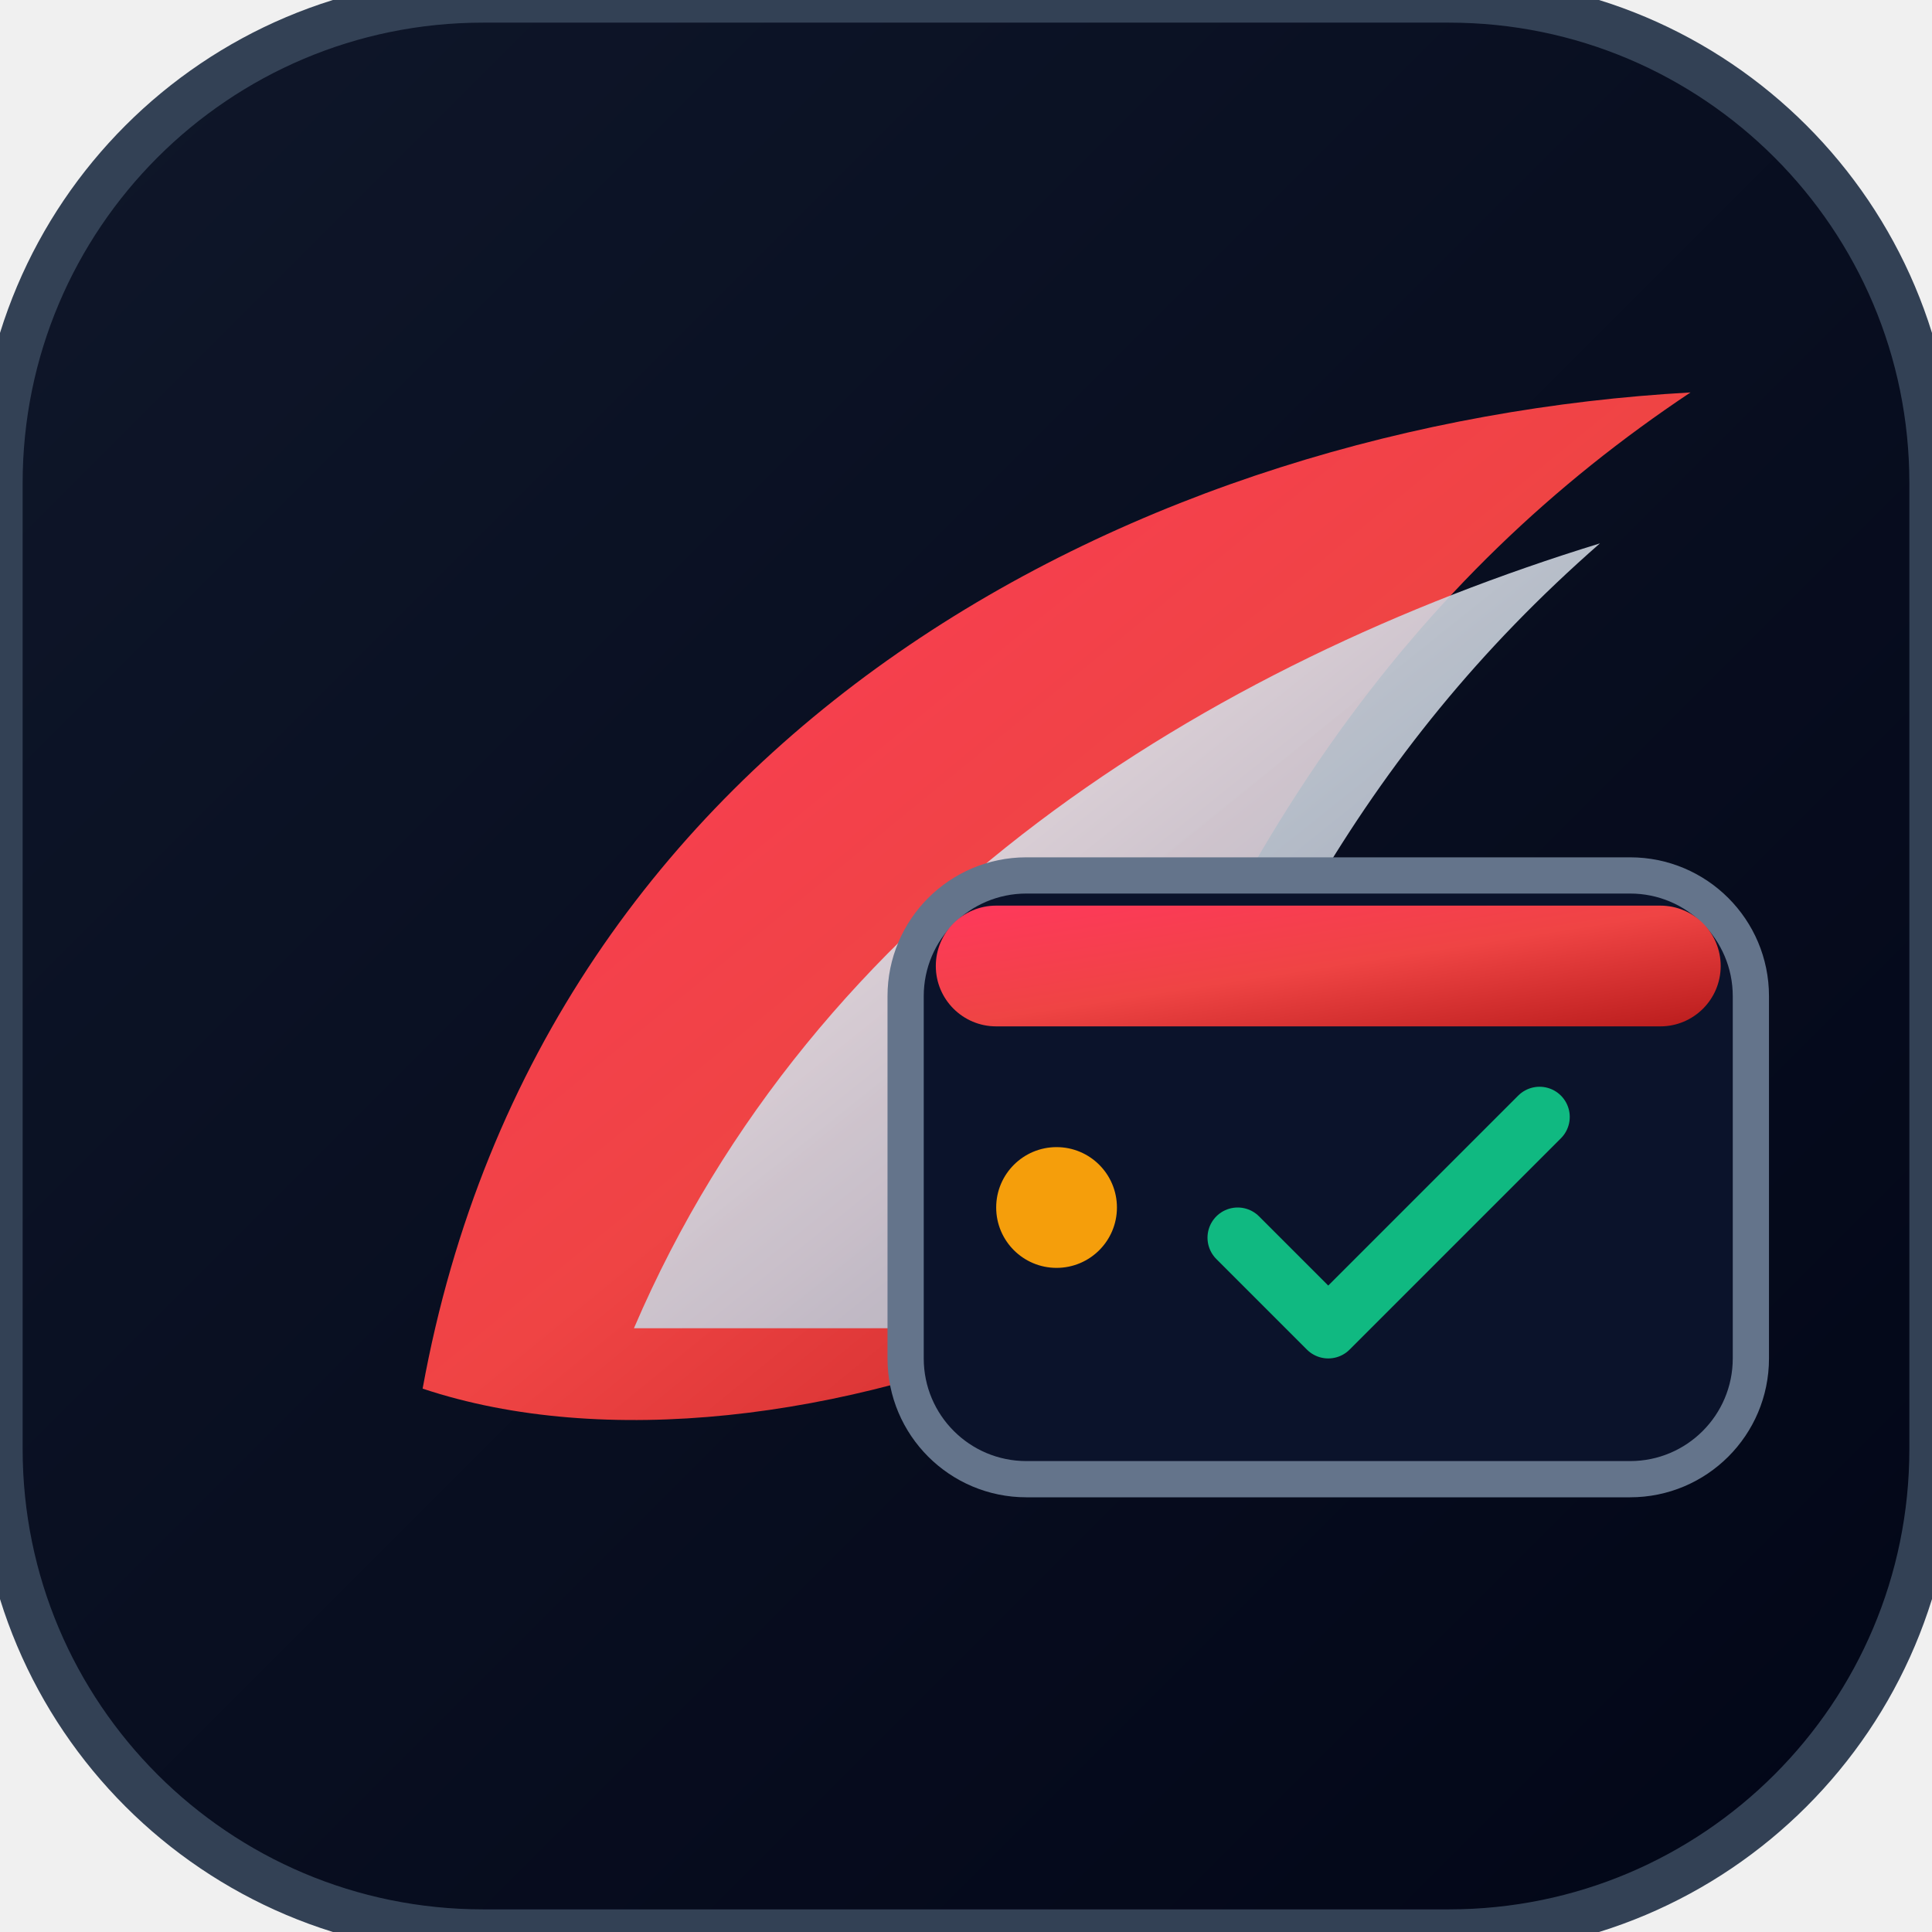
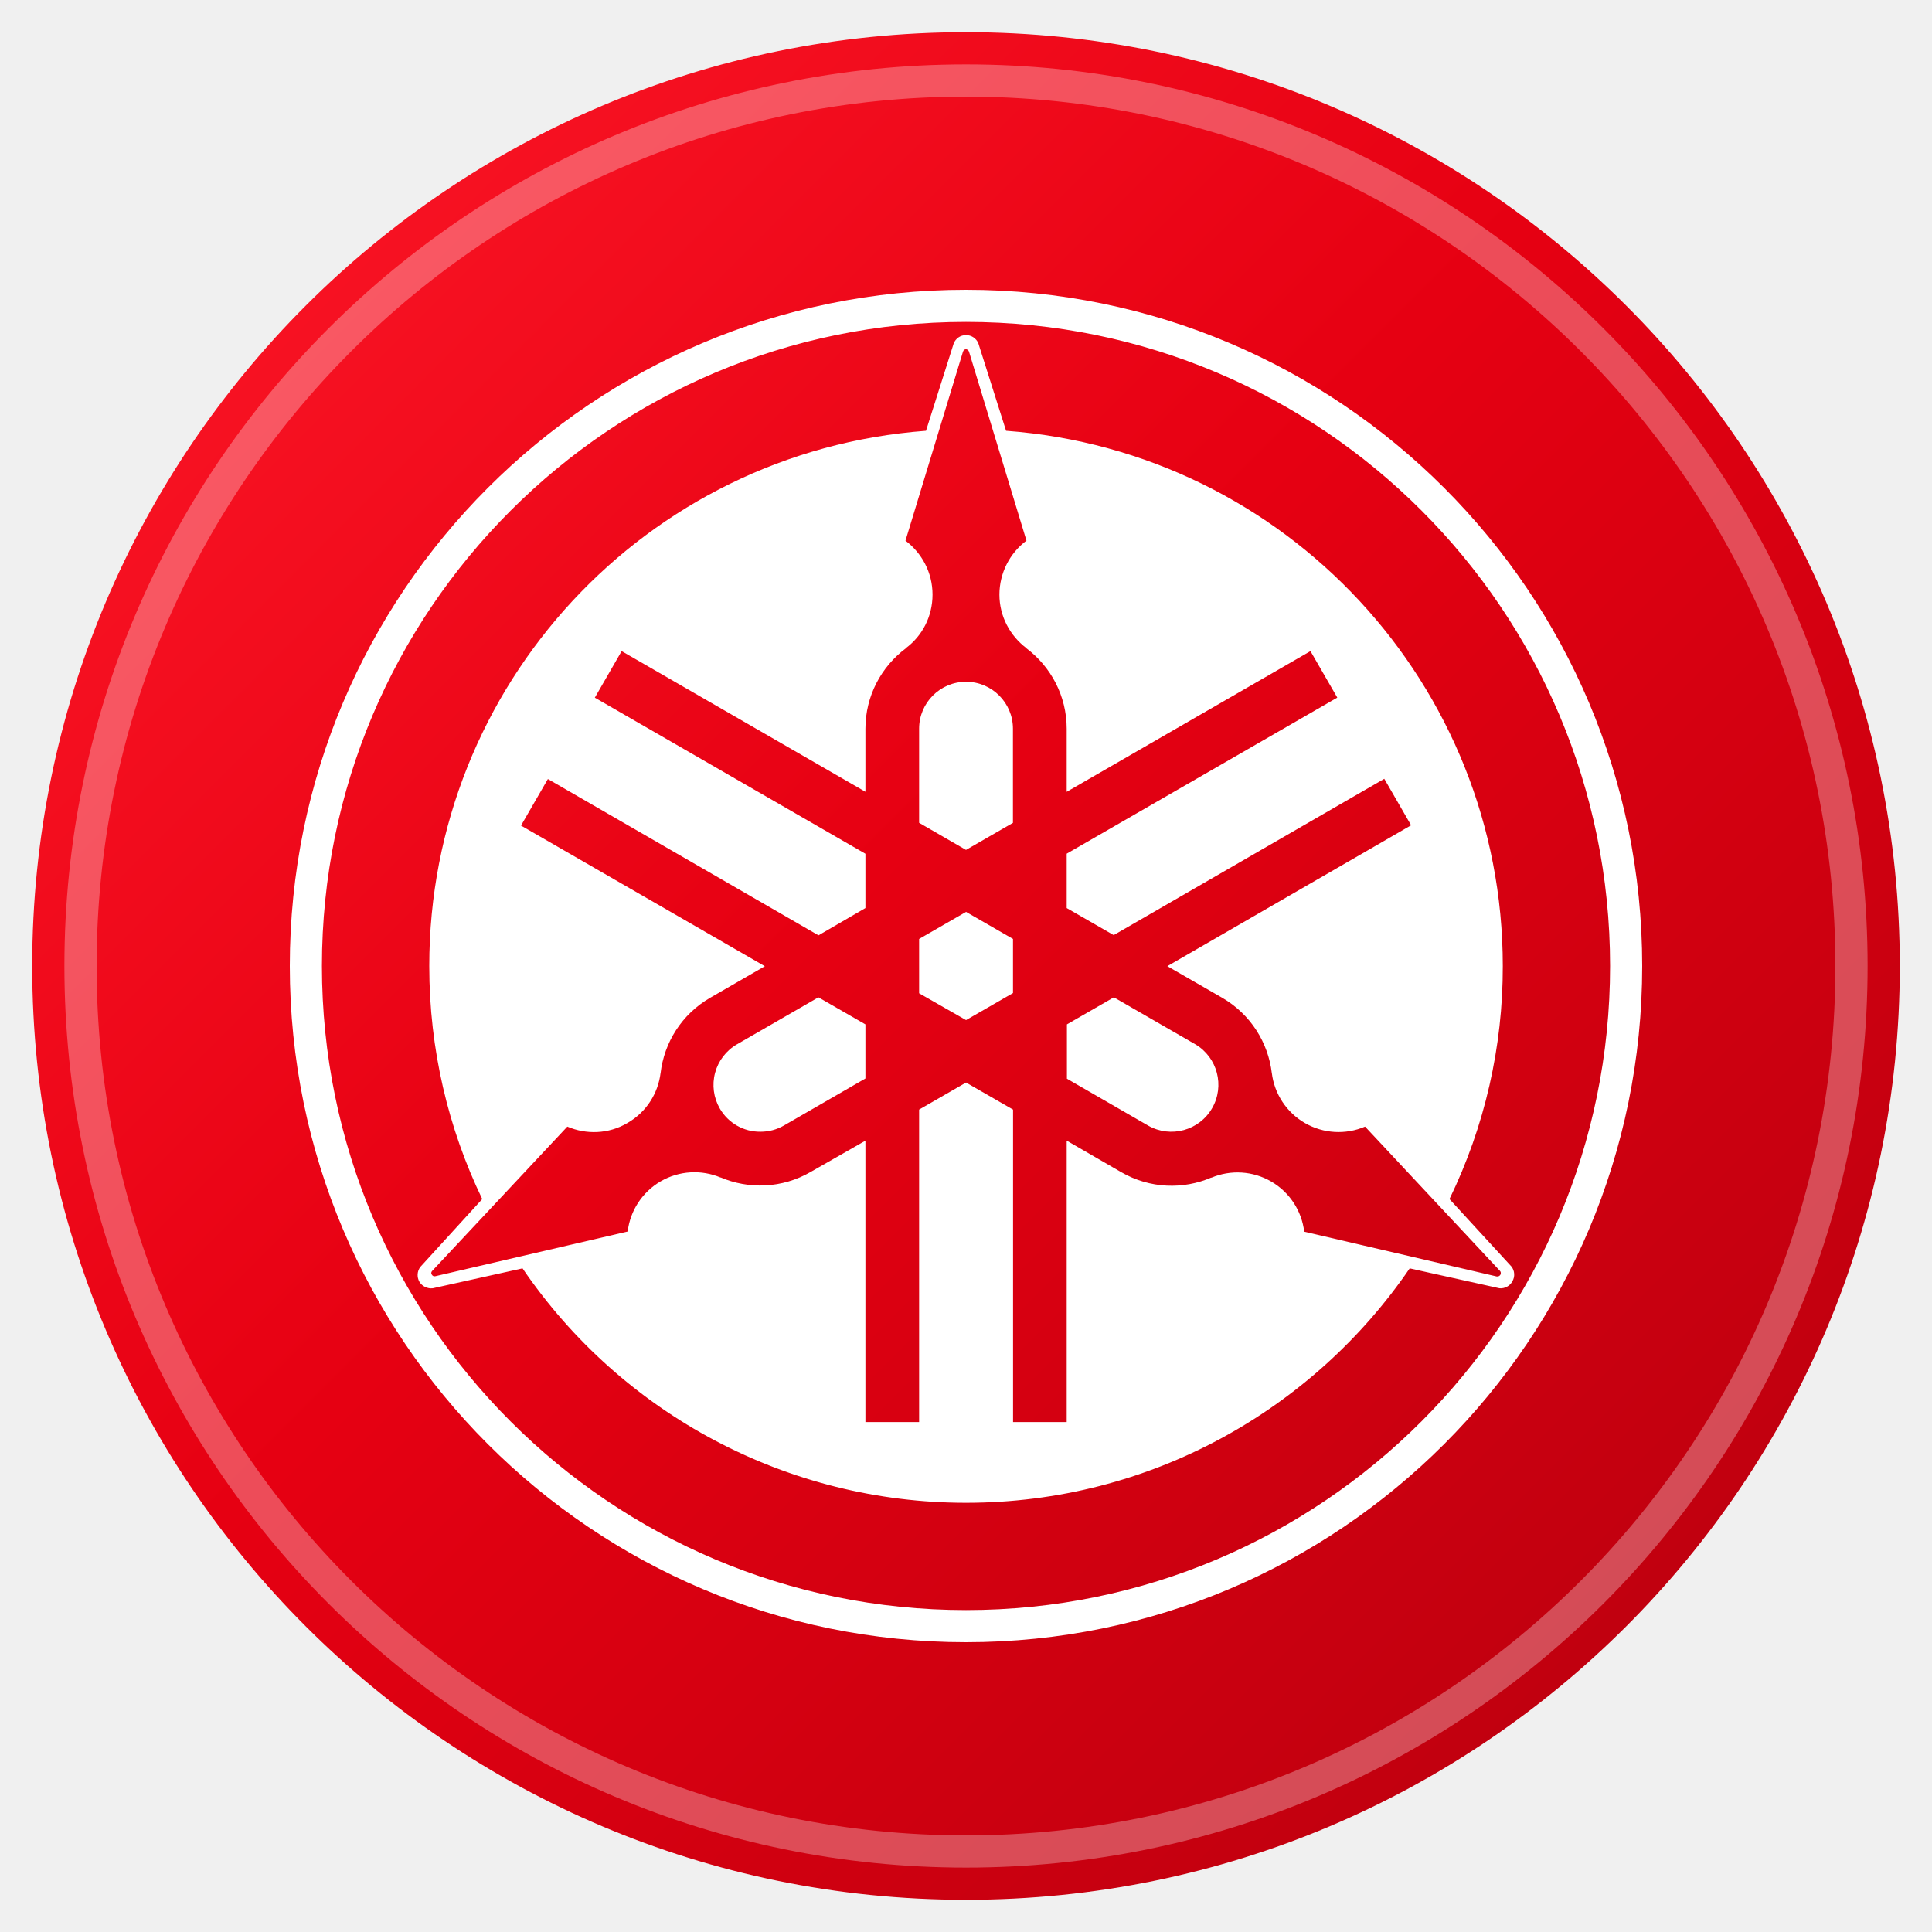
- <svg xmlns="http://www.w3.org/2000/svg" viewBox="0 0 64 64" width="64" height="64" fill="none">
+ <svg xmlns="http://www.w3.org/2000/svg" viewBox="0 0 120 120" width="120" height="120" fill="none">
  <defs>
-     <linearGradient id="favBg" x1="0%" y1="0%" x2="100%" y2="100%">
-       <stop offset="0%" stop-color="#0F172A" />
-       <stop offset="100%" stop-color="#020617" />
-     </linearGradient>
-     <linearGradient id="favRed" x1="0%" y1="0%" x2="100%" y2="100%">
-       <stop offset="0%" stop-color="#FF385C" />
-       <stop offset="50%" stop-color="#EF4444" />
-       <stop offset="100%" stop-color="#B91C1C" />
-     </linearGradient>
-     <linearGradient id="favSilver" x1="0%" y1="0%" x2="100%" y2="100%">
-       <stop offset="0%" stop-color="#FFFFFF" />
-       <stop offset="100%" stop-color="#94A3B8" />
+     <linearGradient id="yamahaRedFav" x1="0%" y1="0%" x2="100%" y2="100%">
+       <stop offset="0%" stop-color="#FF1A2A" />
+       <stop offset="45%" stop-color="#E60012" />
+       <stop offset="100%" stop-color="#B3000E" />
    </linearGradient>
  </defs>
-   <rect width="64" height="64" rx="16" fill="url(#favBg)" stroke="#334155" stroke-width="1.5" />
-   <path d="M14 46 C 18 24, 38 14, 56 13 C 47 19, 40 28, 35 44 C 28 47, 20 48, 14 46 Z" fill="url(#favRed)" />
-   <path d="M21 44 C 27 30, 40 22, 53 18 C 45 25, 41 33, 37 44 Z" fill="url(#favSilver)" opacity="0.9" />
-   <g transform="translate(30, 29)">
-     <rect width="28" height="20" rx="4" fill="#0B132B" stroke="#64748B" stroke-width="1.2" />
-     <rect x="1" y="1" width="26" height="4" rx="2" fill="url(#favRed)" />
-     <circle cx="5" cy="11" r="2" fill="#F59E0B" />
-     <path d="M11 12 L14 15 L21 8" stroke="#10B981" stroke-width="2" stroke-linecap="round" stroke-linejoin="round" />
+   <circle cx="60" cy="60" r="58" fill="url(#yamahaRedFav)" />
+   <circle cx="60" cy="60" r="55" stroke="#FFFFFF" stroke-opacity="0.3" stroke-width="2" />
+   <g transform="translate(18, 18) scale(3.5)" fill="#FFFFFF">
+     <path d="M12 0A12 12 0 000 12a12 12 0 0012 12 12 12 0 0012-12A12 12 0 0012 0zm0 .57C18.315.57 23.43 5.685 23.43 12c0 6.31-5.115 11.43-11.43 11.43C5.69 23.43.57 18.314.57 12 .57 5.69 5.69.57 12 .57zm0 .234c-.1 0-.183.06-.218.147l-.492 1.551A9.523 9.523 0 002.475 12c0 1.48.337 2.885.94 4.136l-1.1 1.206a.241.241 0 00-.015.262.246.246 0 00.238.115l1.592-.353a9.52 9.52 0 007.87 4.16c3.27 0 6.16-1.652 7.874-4.16l1.592.353a.236.236 0 00.23-.123.234.234 0 00-.016-.262l-1.1-1.198A9.431 9.431 0 0021.526 12a9.523 9.523 0 00-8.815-9.498L12.218.947A.237.237 0 0012 .804zm-.003.25c.024 0 .048.02.056.043l1.02 3.354a1.2 1.2 0 00-.48.957c0 .389.19.734.48.952h-.004c.436.326.718.846.718 1.429v1.12l4.326-2.497.476.825-4.802 2.77v.965l.834.48 4.802-2.774.476.825-4.326 2.5.972.56c.508.294.818.798.882 1.338v-.004a1.193 1.193 0 001.655.953l2.393 2.56c.02.02.02.047.008.07-.016.025-.04.033-.068.029l-3.413-.794a1.193 1.193 0 00-1.65-.957l.003-.004c-.5.215-1.091.199-1.6-.095l-.968-.56v4.994h-.952v-5.545l-.834-.48-.833.48v5.545h-.953V15.1l-.972.555c-.508.294-1.1.31-1.6.096l.004.004a1.193 1.193 0 00-1.651.957l-3.413.793a.054.054 0 01-.063-.028c-.016-.02-.012-.047.008-.067l2.397-2.56c.333.143.73.135 1.067-.064.338-.194.544-.528.588-.889v.004c.063-.54.373-1.044.88-1.337l.97-.56-4.327-2.496.477-.826 4.802 2.774.833-.484v-.964l-4.802-2.77.476-.826 4.326 2.496V7.79c0-.583.282-1.103.719-1.429h-.004c.29-.214.476-.56.476-.952 0-.393-.19-.738-.48-.957l1.02-3.353c.008-.028.031-.044.051-.044zm.004 5.902a.833.833 0 00-.833.833v1.67L12 9.94l.833-.48V7.789a.833.833 0 00-.833-.833zm0 4.084l-.833.48v.964l.833.476.833-.48v-.96zm-2.62 1.516l-1.444.833a.833.833 0 00-.306 1.14.822.822 0 00.723.412.83.83 0 00.416-.111l1.445-.834v-.96zm5.243 0l-.833.48V14l1.445.834a.834.834 0 00.833-1.445z" />
  </g>
</svg>
